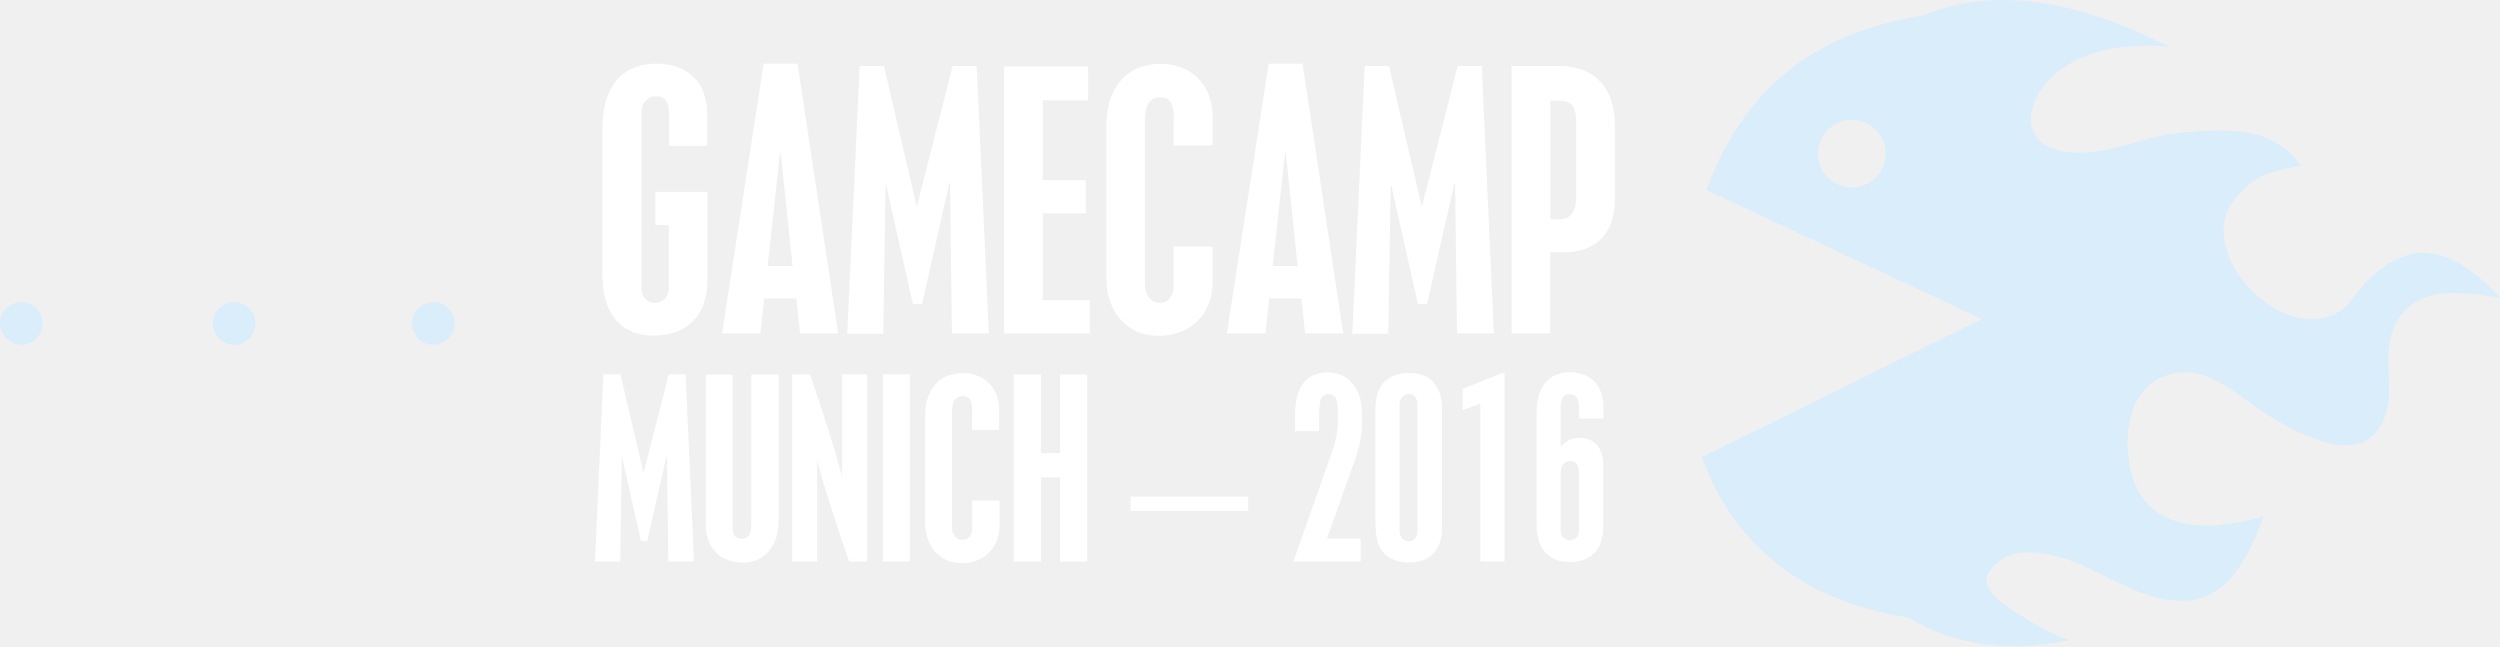
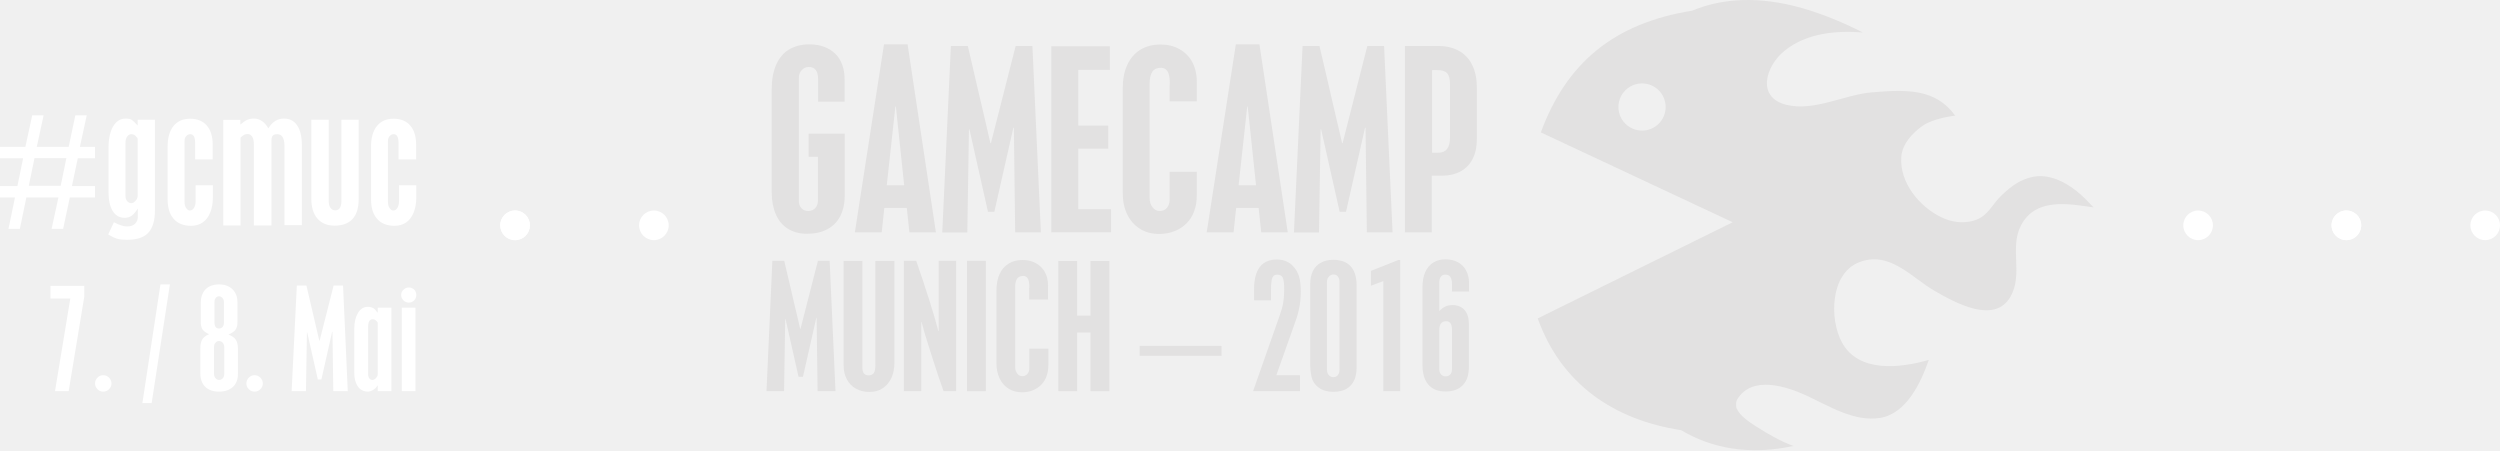
- <svg xmlns="http://www.w3.org/2000/svg" version="1.1" id="Ebene_1" x="0px" y="0px" width="449.497px" height="116.188px" viewBox="0 0 449.497 116.188" enable-background="new 0 0 449.497 116.188" xml:space="preserve">
+ <svg xmlns="http://www.w3.org/2000/svg" version="1.1" id="Ebene_1" x="0px" y="0px" width="645.219px" height="116.188px" viewBox="0 0 645.219 116.188" enable-background="new 0 0 645.219 116.188" xml:space="preserve">
  <g>
    <g>
-       <g>
-         <path fill="#FFFFFF" d="M127.18,26.231h-6.889v-5.838c0-2.058-0.797-3.108-2.393-3.108c-0.715,0-1.303,0.252-1.807,0.798     c-0.504,0.504-0.756,1.176-0.756,1.974v31.836c0,0.756,0.209,1.344,0.672,1.848c0.461,0.504,1.008,0.714,1.723,0.714     c0.756,0,1.344-0.252,1.805-0.714c0.463-0.504,0.715-1.134,0.715-1.89V40.47h-2.395v-5.964h9.324v15.792     c0,2.1-0.377,3.906-1.133,5.418c-0.758,1.512-1.891,2.646-3.361,3.444c-1.469,0.797-3.234,1.176-5.291,1.176     c-1.85,0-3.445-0.42-4.83-1.26c-1.387-0.84-2.438-2.1-3.15-3.696c-0.715-1.638-1.092-3.528-1.092-5.754V22.998     c0-2.436,0.377-4.494,1.133-6.258c0.756-1.722,1.848-3.066,3.318-3.948c1.471-0.882,3.234-1.344,5.25-1.344     c1.428,0,2.73,0.21,3.822,0.63c1.135,0.42,2.059,1.008,2.855,1.764c0.799,0.756,1.387,1.722,1.807,2.814     c0.42,1.134,0.631,2.394,0.631,3.864v5.712H127.18z" />
-         <path fill="#FFFFFF" d="M137.303,11.447h6.09l7.309,48.511h-6.848l-0.672-6.3h-5.795l-0.672,6.3h-6.889L137.303,11.447z      M140.242,27.492l-2.227,20.329h4.494l-2.143-20.329H140.242z" />
-         <path fill="#FFFFFF" d="M154.564,11.867h4.367l5.84,25.075h0.125l6.385-25.075h4.326l2.184,48.091h-6.637l-0.336-27.006h-0.125     l-4.914,21.714h-1.639l-4.787-21.294h-0.127l-0.42,26.629h-6.469L154.564,11.867z" />
-         <path fill="#FFFFFF" d="M180.521,11.951h15.119v6.09h-8.146v14.364h7.727v5.964h-7.727v15.624h8.441v5.964h-15.414V11.951z" />
-         <path fill="#FFFFFF" d="M218.027,26.147h-7.014v-3.612V22.41v-0.294c0.043-0.21,0.043-0.462,0.043-0.84     c0-2.52-0.756-3.78-2.27-3.78c-1.008,0-1.764,0.336-2.225,1.008c-0.463,0.672-0.715,1.722-0.715,3.192v29.359     c0,0.966,0.252,1.806,0.756,2.436c0.504,0.672,1.135,0.966,1.891,0.966s1.344-0.252,1.807-0.798     c0.461-0.546,0.713-1.218,0.713-2.058v-7.266h7.014v6.09c0,1.47-0.209,2.856-0.672,4.074c-0.42,1.218-1.092,2.268-1.973,3.15     c-0.883,0.882-1.891,1.553-3.109,2.017c-1.217,0.461-2.52,0.713-3.947,0.713c-1.848,0-3.527-0.42-4.914-1.301     c-1.428-0.882-2.52-2.1-3.318-3.696s-1.176-3.486-1.176-5.628V22.83c0-2.352,0.377-4.41,1.176-6.09     c0.756-1.68,1.891-2.982,3.359-3.906c1.471-0.882,3.193-1.344,5.209-1.344c1.848,0,3.443,0.378,4.871,1.176     c1.43,0.798,2.521,1.89,3.318,3.318c0.756,1.428,1.176,3.108,1.176,5.04V26.147z" />
-         <path fill="#FFFFFF" d="M228.108,11.447h6.092l7.307,48.511h-6.846l-0.672-6.3h-5.797l-0.672,6.3h-6.93L228.108,11.447z      M231.049,27.492l-2.227,20.329h4.494l-2.143-20.329H231.049z" />
-         <path fill="#FFFFFF" d="M245.372,11.867h4.367l5.838,25.075h0.127l6.385-25.075h4.326l2.184,48.091h-6.637l-0.336-27.006h-0.127     l-4.914,21.714h-1.637l-4.789-21.294h-0.125l-0.42,26.629h-6.469L245.372,11.867z" />
-         <path fill="#FFFFFF" d="M271.833,11.867h8.484c2.1,0,3.904,0.42,5.418,1.26c1.512,0.84,2.645,2.058,3.443,3.696     c0.799,1.638,1.176,3.57,1.176,5.796v13.272c0,1.932-0.336,3.612-1.049,5.041c-0.715,1.428-1.723,2.52-3.109,3.276     c-1.385,0.756-2.982,1.134-4.787,1.134h-2.689v14.616h-6.93V11.867H271.833z M278.762,18.083V39.42h1.555     c2.057,0,3.064-1.302,3.064-3.864v-13.86c0-1.344-0.252-2.268-0.756-2.814s-1.385-0.798-2.604-0.798H278.762L278.762,18.083z" />
-       </g>
-       <g>
-         <path fill="#FFFFFF" d="M108.49,67.31h3.064l4.117,17.557h0.084l4.494-17.557h3.023l1.512,33.643h-4.619l-0.252-18.9h-0.084     l-3.445,15.203h-1.133l-3.361-14.91h-0.084l-0.293,18.607h-4.537L108.49,67.31z" />
-         <path fill="#FFFFFF" d="M126.887,67.351h4.83v27.469c0,1.387,0.545,2.059,1.596,2.059c0.629,0,1.049-0.211,1.344-0.588     c0.293-0.379,0.42-1.092,0.42-2.016V67.351h4.914V93.56c0,1.512-0.252,2.855-0.799,4.031c-0.545,1.135-1.301,2.018-2.268,2.646     c-0.965,0.631-2.1,0.924-3.359,0.924c-1.344,0-2.479-0.293-3.486-0.84c-1.008-0.545-1.764-1.344-2.352-2.393     c-0.547-1.051-0.84-2.227-0.84-3.57V67.351z" />
-         <path fill="#FFFFFF" d="M142.469,67.31h3.15c1.301,3.779,2.309,6.803,3.023,9.072c0.377,1.133,0.713,2.184,1.008,3.234     c0.336,1.008,0.631,2.016,0.883,2.939l0.797,2.898h0.084V67.31h4.494v33.643h-3.234c-0.965-2.688-1.973-5.713-3.023-9.031     c-0.504-1.637-0.924-2.896-1.176-3.738c-0.252-0.84-0.504-1.637-0.715-2.309l-0.756-2.773h-0.084v17.852h-4.494V67.31H142.469z" />
-         <path fill="#FFFFFF" d="M158.723,67.31h4.873v33.643h-4.873V67.31z" />
-         <path fill="#FFFFFF" d="M179.682,77.306h-4.914v-2.52v-0.127v-0.211c0.041-0.125,0.041-0.336,0.041-0.588     c0-1.764-0.545-2.645-1.596-2.645c-0.715,0-1.219,0.252-1.555,0.713c-0.336,0.463-0.504,1.219-0.504,2.227v20.539     c0,0.672,0.168,1.26,0.547,1.721c0.336,0.463,0.797,0.672,1.344,0.672c0.504,0,0.924-0.209,1.26-0.588     c0.336-0.377,0.504-0.84,0.504-1.428v-5.082h4.914v4.242c0,1.051-0.168,1.975-0.461,2.855c-0.295,0.84-0.756,1.598-1.387,2.227     c-0.631,0.631-1.344,1.092-2.184,1.428s-1.764,0.504-2.773,0.504c-1.301,0-2.436-0.293-3.443-0.924     c-1.008-0.629-1.764-1.469-2.311-2.604c-0.545-1.135-0.84-2.436-0.84-3.906V74.995c0-1.639,0.252-3.066,0.799-4.242     c0.545-1.176,1.303-2.1,2.352-2.73c1.008-0.629,2.227-0.924,3.654-0.924c1.26,0,2.436,0.295,3.402,0.84     c1.008,0.547,1.764,1.344,2.311,2.311c0.545,1.008,0.797,2.184,0.797,3.527v3.529H179.682z" />
-         <path fill="#FFFFFF" d="M182.285,67.351h4.873v14.113h3.443V67.351h4.871v33.602h-4.871V85.831h-3.443v15.121h-4.873V67.351z" />
-         <path fill="#FFFFFF" d="M203.285,89.276h21.127v2.561h-21.127V89.276z" />
-         <path fill="#FFFFFF" d="M238.567,96.835h6.09v4.117h-12.096l6.805-19.363c0.461-1.26,0.797-2.395,0.965-3.443     c0.168-1.008,0.252-2.227,0.252-3.611c0-1.43-0.125-2.354-0.377-2.898c-0.252-0.504-0.715-0.756-1.428-0.756     c-0.631,0-1.051,0.293-1.262,0.84c-0.209,0.545-0.336,1.596-0.336,3.15v2.645h-4.326v-2.855c0-2.563,0.506-4.451,1.471-5.754     c1.008-1.303,2.479-1.932,4.453-1.932c0.797,0,1.553,0.125,2.268,0.42c0.713,0.293,1.303,0.672,1.807,1.217     c0.713,0.715,1.26,1.639,1.596,2.689c0.336,1.049,0.461,2.436,0.461,4.115c0,2.436-0.42,4.873-1.301,7.309L238.567,96.835z" />
-         <path fill="#FFFFFF" d="M247.303,94.61V73.399c0-1.303,0.211-2.479,0.672-3.402c0.463-0.967,1.135-1.68,2.059-2.184     s1.973-0.756,3.15-0.756c2.016,0,3.527,0.545,4.535,1.637s1.555,2.73,1.555,4.957v21.211c0,1.344-0.211,2.477-0.672,3.402     c-0.463,0.924-1.135,1.637-2.018,2.141c-0.881,0.463-1.973,0.715-3.232,0.715c-1.891,0-3.361-0.504-4.41-1.555     c-0.547-0.545-0.924-1.133-1.176-1.848C247.555,97.003,247.387,95.954,247.303,94.61z M251.629,72.728V95.45     c0,0.545,0.168,1.008,0.463,1.344c0.293,0.336,0.672,0.545,1.133,0.545c0.547,0,0.924-0.168,1.219-0.545     c0.293-0.336,0.42-0.84,0.42-1.471V72.769c0-0.545-0.127-1.008-0.42-1.385c-0.295-0.379-0.631-0.547-1.092-0.547     c-0.504,0-0.883,0.168-1.219,0.547C251.797,71.72,251.629,72.181,251.629,72.728z" />
-         <path fill="#FFFFFF" d="M262.969,69.913l7.057-2.814h0.504v33.854h-4.367V72.56l-3.193,1.176V69.913z" />
-         <path fill="#FFFFFF" d="M288.254,75.247h-4.369v-1.975c0-1.596-0.545-2.393-1.68-2.393c-1.049,0-1.596,0.713-1.596,2.1v7.309     c0.588-0.588,1.135-1.008,1.639-1.219s1.092-0.336,1.721-0.336c1.346,0,2.395,0.42,3.15,1.26s1.135,2.059,1.135,3.611v11.047     c0,2.059-0.504,3.654-1.555,4.746c-1.049,1.092-2.52,1.639-4.494,1.639c-1.932,0-3.402-0.588-4.41-1.764     s-1.512-2.857-1.512-4.998v-20.33c0-1.428,0.252-2.688,0.715-3.736c0.461-1.051,1.133-1.85,2.057-2.438     c0.883-0.545,1.934-0.84,3.15-0.84c1.219,0,2.311,0.252,3.234,0.756s1.639,1.219,2.1,2.143c0.504,0.924,0.756,2.016,0.756,3.275     v2.143H288.254z M280.61,85.202v9.953c0,0.631,0.127,1.092,0.42,1.428c0.295,0.336,0.672,0.547,1.219,0.547     c0.504,0,0.924-0.168,1.217-0.504c0.295-0.336,0.42-0.799,0.42-1.387V84.991c0-0.672-0.125-1.176-0.377-1.555     c-0.252-0.336-0.631-0.545-1.176-0.545C281.198,82.933,280.61,83.688,280.61,85.202z" />
-       </g>
+       <path fill="#E2E1E1" d="M218.025,26.231h-6.887v-5.838c0-2.058-0.799-3.108-2.395-3.108c-0.715,0-1.303,0.252-1.807,0.798    c-0.504,0.504-0.756,1.176-0.756,1.974v31.836c0,0.756,0.211,1.344,0.672,1.848c0.463,0.504,1.008,0.714,1.723,0.714    c0.756,0,1.344-0.252,1.807-0.714c0.461-0.504,0.713-1.134,0.713-1.89V40.47h-2.393v-5.964h9.324v15.792    c0,2.1-0.379,3.906-1.135,5.418s-1.891,2.646-3.359,3.444c-1.471,0.797-3.234,1.176-5.293,1.176c-1.848,0-3.443-0.42-4.83-1.26    s-2.436-2.1-3.15-3.696c-0.713-1.638-1.092-3.528-1.092-5.754V22.998c0-2.436,0.379-4.494,1.135-6.258    c0.756-1.722,1.848-3.066,3.316-3.948c1.471-0.882,3.234-1.344,5.25-1.344c1.43,0,2.73,0.21,3.822,0.63    c1.135,0.42,2.059,1.008,2.857,1.764c0.797,0.756,1.385,1.722,1.805,2.814c0.42,1.134,0.631,2.394,0.631,3.864v5.712H218.025z" />
+       <path fill="#E2E1E1" d="M228.148,11.447h6.09l7.309,48.511h-6.846l-0.672-6.3h-5.797l-0.672,6.3h-6.93L228.148,11.447z     M231.088,27.492l-2.225,20.329h4.494l-2.143-20.329H231.088z" />
+       <path fill="#E2E1E1" d="M245.41,11.867h4.369l5.838,25.075h0.127l6.383-25.075h4.326l2.184,48.091h-6.635l-0.336-27.006h-0.127    l-4.914,21.714h-1.639l-4.787-21.294h-0.127l-0.42,26.629h-6.467L245.41,11.867z" />
+       <path fill="#E2E1E1" d="M271.326,11.951h15.119v6.09h-8.148v14.364h7.729v5.964h-7.729v15.624h8.443v5.964h-15.414V11.951    L271.326,11.951z" />
+       <path fill="#E2E1E1" d="M308.875,26.147h-7.014v-3.612V22.41v-0.294c0.041-0.21,0.041-0.462,0.041-0.84    c0-2.52-0.756-3.78-2.268-3.78c-1.008,0-1.764,0.336-2.227,1.008c-0.461,0.672-0.713,1.722-0.713,3.192v29.359    c0,0.966,0.252,1.806,0.756,2.436c0.504,0.672,1.133,0.966,1.889,0.966s1.344-0.252,1.807-0.798s0.715-1.218,0.715-2.058v-7.266    h7.014v6.09c0,1.47-0.211,2.856-0.672,4.074c-0.42,1.218-1.092,2.268-1.975,3.15c-0.883,0.882-1.891,1.553-3.107,2.017    c-1.219,0.461-2.521,0.713-3.949,0.713c-1.848,0-3.527-0.42-4.914-1.301c-1.428-0.882-2.52-2.1-3.318-3.696    c-0.797-1.596-1.176-3.486-1.176-5.628V22.83c0-2.352,0.379-4.41,1.176-6.09c0.758-1.68,1.891-2.982,3.361-3.906    c1.469-0.882,3.191-1.344,5.207-1.344c1.85,0,3.445,0.378,4.873,1.176c1.428,0.798,2.52,1.89,3.318,3.318    c0.756,1.428,1.176,3.108,1.176,5.04V26.147L308.875,26.147z" />
+       <path fill="#E2E1E1" d="M318.955,11.447h6.09l7.309,48.511h-6.846l-0.674-6.3h-5.795l-0.672,6.3h-6.93L318.955,11.447z     M321.895,27.492l-2.227,20.329h4.495l-2.141-20.329H321.895z" />
+       <path fill="#E2E1E1" d="M336.176,11.867h4.367l5.838,25.075h0.127l6.383-25.075h4.326l2.186,48.091h-6.637l-0.336-27.006h-0.127    l-4.914,21.714h-1.637l-4.789-21.294h-0.125l-0.42,26.629h-6.469L336.176,11.867z" />
+       <path fill="#E2E1E1" d="M362.637,11.867h8.482c2.102,0,3.906,0.42,5.42,1.26c1.512,0.84,2.645,2.058,3.443,3.696    c0.797,1.638,1.176,3.57,1.176,5.796v13.272c0,1.932-0.336,3.612-1.051,5.041c-0.713,1.428-1.721,2.52-3.107,3.276    s-2.982,1.134-4.787,1.134h-2.689v14.616h-6.93V11.867H362.637z M369.608,18.083V39.42h1.555c2.059,0,3.066-1.302,3.066-3.864    v-13.86c0-1.344-0.252-2.268-0.756-2.814s-1.387-0.798-2.605-0.798H369.608L369.608,18.083z" />
    </g>
-     <path fill="#DAEDFA" d="M444.959,49.206c-3.066-2.394-6.93-4.284-10.92-3.612c-3.443,0.672-5.754,2.394-8.232,4.746   c-2.52,2.394-3.57,5.544-7.225,6.594c-2.813,0.84-5.922,0.378-8.525-0.924c-5.629-2.772-10.668-8.946-10.207-15.499   c0.252-3.402,2.814-6.09,5.461-8.022c1.555-1.092,4.535-2.142,8.441-2.646c-5.039-7.014-12.6-6.762-21.504-6.006   c-7.057,0.588-14.826,4.956-21.967,3.234c-7.938-1.89-5.418-10.039-0.588-13.944c5.629-4.578,13.23-5.292,20.244-4.746   c-5.039-2.562-10.289-4.746-15.707-6.3c-11.131-3.15-20.582-2.562-28.352,0.672c-20.16,3.234-32.424,13.44-39.061,31.417   l49.52,23.185L306.02,82.177c6.049,16.885,19.572,26.168,37.045,28.855c7.855,4.703,17.516,6.51,28.939,4.074   c-3.275-1.219-6.426-3.023-9.408-4.914c-2.1-1.344-4.41-2.898-5.166-4.662c0,0-0.211-0.084-0.211-1.051   c0-0.965,0.211-1.26,0.211-1.26c3.779-6.51,12.852-3.486,18.018-1.092c5.797,2.688,12.35,6.846,19.027,5.713   c6.721-1.135,10.457-9.115,12.475-14.953c-7.352,2.1-18.188,3.443-22.471-4.621c-3.193-6.006-2.941-17.471,4.283-20.496   c7.98-3.318,13.818,3.949,19.699,7.309c5.123,2.939,15.539,8.863,19.656,1.344c3.191-5.879-0.379-12.475,2.646-18.271   c3.779-7.224,12.348-5.544,18.732-4.62C448.069,52.062,446.639,50.508,444.959,49.206z M332.944,33.708   c-3.361,0-6.09-2.73-6.09-6.09c0-3.36,2.729-6.09,6.09-6.09c3.359,0,6.09,2.73,6.09,6.09   C339.034,30.978,336.303,33.708,332.944,33.708z" />
-     <circle fill="#DAEDFA" cx="77.912" cy="58.153" r="3.823" />
-     <circle fill="#DAEDFA" cx="42.086" cy="58.153" r="3.823" />
-     <circle fill="#DAEDFA" cx="42.086" cy="58.153" r="3.823" />
-     <circle fill="#DAEDFA" cx="3.822" cy="58.153" r="3.823" />
+     <g>
+       <path fill="#E2E1E1" d="M199.336,67.31h3.066l4.115,17.557h0.084l4.494-17.557h3.025l1.512,33.643h-4.621l-0.252-18.9h-0.084    l-3.443,15.203h-1.135l-3.359-14.91h-0.084l-0.295,18.607h-4.535L199.336,67.31z" />
+       <path fill="#E2E1E1" d="M217.732,67.351h4.83v27.469c0,1.387,0.547,2.059,1.596,2.059c0.631,0,1.051-0.211,1.344-0.588    c0.295-0.379,0.42-1.092,0.42-2.016V67.351h4.914V93.56c0,1.512-0.252,2.855-0.797,4.031c-0.547,1.135-1.303,2.018-2.268,2.646    c-0.967,0.631-2.102,0.924-3.361,0.924c-1.344,0-2.479-0.293-3.486-0.84c-1.008-0.545-1.764-1.344-2.352-2.393    c-0.547-1.051-0.84-2.227-0.84-3.57V67.351z" />
+       <path fill="#E2E1E1" d="M233.314,67.31h3.15c1.303,3.779,2.311,6.803,3.023,9.072c0.379,1.133,0.715,2.184,1.008,3.234    c0.336,1.008,0.631,2.016,0.883,2.939l0.799,2.898h0.084V67.31h4.494v33.643h-3.234c-0.967-2.688-1.975-5.713-3.025-9.031    c-0.504-1.637-0.924-2.896-1.176-3.738c-0.252-0.84-0.504-1.637-0.713-2.309l-0.756-2.773h-0.084v17.852h-4.494V67.31H233.314z" />
+       <path fill="#E2E1E1" d="M249.568,67.31h4.873v33.643h-4.873V67.31z" />
+       <path fill="#E2E1E1" d="M270.527,77.306h-4.914v-2.52v-0.127v-0.211c0.043-0.125,0.043-0.336,0.043-0.588    c0-1.764-0.547-2.645-1.598-2.645c-0.713,0-1.217,0.252-1.553,0.713c-0.336,0.463-0.504,1.219-0.504,2.227v20.539    c0,0.672,0.168,1.26,0.545,1.721c0.336,0.463,0.799,0.672,1.344,0.672c0.506,0,0.926-0.209,1.262-0.588    c0.336-0.377,0.504-0.84,0.504-1.428v-5.082h4.914v4.242c0,1.051-0.168,1.975-0.463,2.855c-0.293,0.84-0.756,1.598-1.387,2.227    c-0.629,0.631-1.344,1.092-2.184,1.428s-1.764,0.504-2.771,0.504c-1.303,0-2.436-0.293-3.443-0.924    c-1.01-0.629-1.766-1.469-2.311-2.604c-0.547-1.135-0.84-2.436-0.84-3.906V74.995c0-1.639,0.252-3.066,0.797-4.242    c0.547-1.176,1.303-2.1,2.354-2.73c1.008-0.629,2.225-0.924,3.652-0.924c1.262,0,2.438,0.295,3.402,0.84    c1.008,0.547,1.764,1.344,2.311,2.311c0.547,1.008,0.799,2.184,0.799,3.527v3.529H270.527z" />
+       <path fill="#E2E1E1" d="M273.131,67.351h4.873v14.113h3.443V67.351h4.873v33.602h-4.873V85.831h-3.443v15.121h-4.873V67.351z" />
+       <path fill="#E2E1E1" d="M294.133,89.276h21.125v2.561h-21.125V89.276z" />
+       <path fill="#E2E1E1" d="M329.413,96.835h6.092v4.117h-12.098l6.805-19.363c0.463-1.26,0.799-2.395,0.967-3.443    c0.168-1.008,0.252-2.227,0.252-3.611c0-1.43-0.127-2.354-0.379-2.898c-0.252-0.504-0.713-0.756-1.428-0.756    c-0.631,0-1.051,0.293-1.26,0.84c-0.211,0.545-0.336,1.596-0.336,3.15v2.645h-4.369v-2.855c0-2.563,0.504-4.451,1.471-5.754    c1.008-1.303,2.479-1.932,4.453-1.932c0.797,0,1.553,0.125,2.268,0.42c0.713,0.293,1.301,0.672,1.805,1.217    c0.715,0.715,1.262,1.639,1.598,2.689c0.336,1.049,0.461,2.436,0.461,4.115c0,2.436-0.42,4.873-1.301,7.309L329.413,96.835z" />
+       <path fill="#E2E1E1" d="M338.149,94.61V73.399c0-1.303,0.211-2.479,0.674-3.402c0.461-0.967,1.133-1.68,2.057-2.184    s1.975-0.756,3.15-0.756c2.016,0,3.527,0.545,4.537,1.637c1.008,1.092,1.553,2.73,1.553,4.957v21.211    c0,1.344-0.209,2.477-0.672,3.402c-0.461,0.924-1.135,1.637-2.016,2.141c-0.883,0.463-1.975,0.715-3.234,0.715    c-1.891,0-3.359-0.504-4.41-1.555c-0.547-0.545-0.924-1.133-1.176-1.848C338.401,97.003,338.233,95.954,338.149,94.61z     M342.475,72.728V95.45c0,0.545,0.168,1.008,0.463,1.344c0.293,0.336,0.672,0.545,1.135,0.545c0.545,0,0.924-0.168,1.217-0.545    c0.295-0.336,0.42-0.84,0.42-1.471V72.769c0-0.545-0.125-1.008-0.42-1.385c-0.293-0.379-0.629-0.547-1.092-0.547    c-0.504,0-0.883,0.168-1.219,0.547C342.643,71.72,342.475,72.181,342.475,72.728z" />
+       <path fill="#E2E1E1" d="M353.817,69.913l7.055-2.814h0.504v33.854h-4.367V72.56l-3.191,1.176V69.913z" />
+       <path fill="#E2E1E1" d="M379.1,75.247h-4.367v-1.975c0-1.596-0.547-2.393-1.68-2.393c-1.051,0-1.598,0.713-1.598,2.1v7.309    c0.59-0.588,1.135-1.008,1.639-1.219s1.092-0.336,1.723-0.336c1.344,0,2.395,0.42,3.15,1.26s1.133,2.059,1.133,3.611v11.047    c0,2.059-0.504,3.654-1.553,4.746c-1.051,1.092-2.521,1.639-4.494,1.639c-1.934,0-3.402-0.588-4.41-1.764    s-1.512-2.857-1.512-4.998v-20.33c0-1.428,0.252-2.688,0.713-3.736c0.463-1.051,1.135-1.85,2.059-2.438    c0.881-0.545,1.932-0.84,3.15-0.84c1.217,0,2.309,0.252,3.232,0.756c0.926,0.504,1.639,1.219,2.102,2.143    c0.504,0.924,0.756,2.016,0.756,3.275v2.143H379.1z M371.456,85.202v9.953c0,0.631,0.127,1.092,0.422,1.428    c0.293,0.336,0.672,0.547,1.217,0.547c0.504,0,0.924-0.168,1.219-0.504c0.293-0.336,0.42-0.799,0.42-1.387V84.991    c0-0.672-0.127-1.176-0.379-1.555c-0.252-0.336-0.629-0.545-1.176-0.545C372.045,82.933,371.456,83.688,371.456,85.202z" />
+     </g>
+   </g>
+   <path fill="#E2E1E1" d="M535.807,49.206c-3.066-2.394-6.932-4.284-10.92-3.612c-3.445,0.672-5.756,2.394-8.232,4.746  c-2.563,2.394-3.57,5.544-7.225,6.594c-2.814,0.84-5.922,0.378-8.527-0.924c-5.627-2.772-10.668-8.946-10.205-15.499  c0.252-3.402,2.814-6.09,5.459-8.022c1.555-1.092,4.537-2.142,8.443-2.646c-5.041-7.014-12.602-6.762-21.504-6.006  c-7.057,0.588-14.828,4.956-21.967,3.234c-7.939-1.89-5.418-10.039-0.588-13.944c5.627-4.578,13.23-5.292,20.244-4.746  c-5.041-2.562-10.291-4.746-15.709-6.3c-11.131-3.15-20.58-2.562-28.35,0.672c-20.162,3.234-32.426,13.44-39.063,31.417  l49.52,23.185l-50.316,24.822c6.047,16.885,19.572,26.168,37.045,28.855c7.854,4.703,17.514,6.51,28.938,4.074  c-3.275-1.219-6.426-3.023-9.408-4.914c-2.1-1.344-4.41-2.898-5.166-4.662c0,0-0.209-0.084-0.209-1.051  c0-0.965,0.209-1.26,0.209-1.26c3.781-6.51,12.854-3.486,18.02-1.092c5.795,2.688,12.348,6.846,19.025,5.713  c6.721-1.135,10.459-9.115,12.475-14.953c-7.35,2.1-18.186,3.443-22.471-4.621c-3.191-6.006-2.939-17.471,4.285-20.496  c7.979-3.318,13.818,3.949,19.697,7.309c5.125,2.939,15.541,8.863,19.656,1.344c3.193-5.879-0.377-12.475,2.646-18.271  c3.779-7.224,12.348-5.544,18.732-4.62C538.915,52.062,537.487,50.508,535.807,49.206z M423.79,33.708c-3.359,0-6.09-2.73-6.09-6.09  c0-3.36,2.73-6.09,6.09-6.09s6.09,2.73,6.09,6.09C429.879,30.978,427.149,33.708,423.79,33.708z" />
+   <circle fill="#FFFFFF" cx="168.76" cy="58.153" r="3.823" />
+   <circle fill="#FFFFFF" cx="132.932" cy="58.153" r="3.823" />
+   <circle fill="#FFFFFF" cx="132.932" cy="58.153" r="3.823" />
+   <circle fill="#FFFFFF" cx="641.397" cy="58.153" r="3.823" />
+   <circle fill="#FFFFFF" cx="605.571" cy="58.153" r="3.823" />
+   <circle fill="#FFFFFF" cx="605.571" cy="58.153" r="3.823" />
+   <circle fill="#FFFFFF" cx="567.307" cy="58.153" r="3.823" />
+   <g>
+     <path fill="#FFFFFF" d="M0,37.908h6.551l1.764-8.148h2.941l-1.764,8.148h8.23l1.723-8.148h2.941l-1.766,8.148h3.906v2.94h-4.451   l-1.512,7.182h5.963v2.94h-6.51l-1.723,8.106h-2.982l1.766-8.106H6.803l-1.68,8.106H2.184l1.68-8.106H0v-2.94h4.494l1.469-7.182H0   V37.908z M8.904,40.806l-1.471,7.14h8.232l1.469-7.14H8.904z" />
+     <path fill="#FFFFFF" d="M35.531,32.406v-1.512h4.453V54.33c0,2.646-0.588,4.536-1.723,5.755c-1.133,1.219-2.982,1.807-5.459,1.807   c-1.01,0-1.807-0.084-2.479-0.252c-0.631-0.168-1.428-0.547-2.395-1.135l1.471-3.15c1.344,0.714,2.477,1.092,3.359,1.092   s1.555-0.21,2.059-0.672s0.756-1.05,0.756-1.806V53.91H35.49c-0.463,0.798-1.008,1.386-1.512,1.764   c-0.547,0.378-1.135,0.546-1.807,0.546c-0.883,0-1.639-0.252-2.268-0.798c-0.631-0.504-1.092-1.302-1.428-2.31   c-0.336-1.008-0.463-2.226-0.463-3.696v-11.34c0-1.512,0.168-2.856,0.547-3.99c0.336-1.134,0.881-1.974,1.553-2.604   c0.672-0.63,1.471-0.882,2.395-0.882c0.631,0,1.135,0.126,1.512,0.336C34.355,31.188,34.902,31.692,35.531,32.406z M32.383,36.942   v13.524c0,0.588,0.125,1.092,0.42,1.428c0.293,0.336,0.629,0.546,1.092,0.546c0.336,0,0.672-0.168,0.965-0.504   c0.463-0.42,0.672-0.882,0.672-1.428V35.892c0-0.21-0.125-0.42-0.377-0.63c-0.336-0.42-0.756-0.63-1.26-0.63   c-0.463,0-0.799,0.21-1.092,0.63C32.508,35.682,32.383,36.228,32.383,36.942z" />
+     <path fill="#FFFFFF" d="M54.852,41.142h-4.494v-4.284c0-1.47-0.42-2.226-1.26-2.226c-0.42,0-0.756,0.168-1.049,0.504   c-0.295,0.336-0.42,0.756-0.42,1.26v15.75c0,0.63,0.125,1.134,0.42,1.554c0.293,0.42,0.588,0.63,0.965,0.63   c0.42,0,0.756-0.21,1.051-0.672c0.252-0.42,0.42-1.008,0.42-1.722V47.82h4.453v3.108c0,1.47-0.211,2.772-0.674,3.906   c-0.461,1.134-1.092,1.974-1.932,2.562s-1.848,0.882-3.023,0.882c-1.932,0-3.443-0.588-4.494-1.806   c-1.051-1.176-1.555-2.898-1.555-5.04V37.824c0-2.268,0.504-4.032,1.512-5.292c1.01-1.26,2.438-1.89,4.285-1.89   s3.318,0.588,4.326,1.764s1.512,2.814,1.512,4.956v3.78H54.852z" />
+     <path fill="#FFFFFF" d="M62.035,30.894v1.26c0.672-0.588,1.26-1.008,1.764-1.218c0.461-0.21,1.051-0.336,1.723-0.336   c1.512,0,2.771,0.84,3.738,2.52c1.008-1.68,2.352-2.52,4.031-2.52c1.471,0,2.604,0.588,3.402,1.764   c0.797,1.176,1.217,2.898,1.217,5.082V58.11h-4.494V37.698c0-2.058-0.629-3.066-1.848-3.066c-0.545,0-0.965,0.126-1.176,0.378   c-0.209,0.252-0.336,0.672-0.336,1.302v0.084v0.126v21.672h-4.535V37.278c0-0.882-0.127-1.512-0.42-1.974   c-0.295-0.462-0.674-0.714-1.178-0.714c-0.336,0-0.672,0.084-0.924,0.21s-0.545,0.378-0.924,0.714v22.681h-4.451V30.936h4.41   V30.894z" />
+     <path fill="#FFFFFF" d="M80.348,30.894h4.494v21.042c0,0.756,0.168,1.302,0.461,1.722c0.295,0.42,0.715,0.63,1.219,0.63   c1.049,0,1.596-0.84,1.596-2.478V30.894h4.453v20.455c0,4.578-2.102,6.888-6.26,6.888c-1.889,0-3.359-0.63-4.41-1.848   c-1.049-1.218-1.553-2.94-1.553-5.166V30.894z" />
+     <path fill="#FFFFFF" d="M107.354,41.142h-4.494v-4.284c0-1.47-0.42-2.226-1.26-2.226c-0.42,0-0.756,0.168-1.051,0.504   c-0.293,0.336-0.42,0.756-0.42,1.26v15.75c0,0.63,0.127,1.134,0.42,1.554c0.295,0.42,0.588,0.63,0.967,0.63   c0.42,0,0.756-0.21,1.051-0.672c0.252-0.42,0.42-1.008,0.42-1.722V47.82h4.451v3.108c0,1.47-0.209,2.772-0.672,3.906   c-0.463,1.134-1.092,1.974-1.932,2.562s-1.848,0.882-3.023,0.882c-1.934,0-3.445-0.588-4.494-1.806   c-1.051-1.176-1.555-2.898-1.555-5.04V37.824c0-2.268,0.504-4.032,1.512-5.292s2.436-1.89,4.285-1.89   c1.848,0,3.316,0.588,4.324,1.764c1.01,1.176,1.514,2.814,1.514,4.956v3.78H107.354z" />
+   </g>
+   <g>
+     <path fill="#FFFFFF" d="M13.02,73.776h8.736v2.773l-4.033,24.402h-3.527l3.947-23.898H13.02V73.776z" />
+     <path fill="#FFFFFF" d="M26.627,96.835c0.588,0,1.094,0.211,1.514,0.631s0.629,0.924,0.629,1.512s-0.209,1.051-0.629,1.471   s-0.924,0.629-1.514,0.629c-0.588,0-1.049-0.209-1.469-0.629s-0.631-0.883-0.631-1.471s0.211-1.092,0.631-1.512   C25.535,97.046,26.039,96.835,26.627,96.835z" />
+     <path fill="#FFFFFF" d="M41.412,73.399h2.436l-4.703,30.619H36.75L41.412,73.399z" />
+     <path fill="#FFFFFF" d="M61.279,77.935v5.334c0,0.799-0.168,1.387-0.547,1.891c-0.377,0.463-0.967,0.84-1.764,1.176   c0.924,0.379,1.555,0.799,1.891,1.344c0.336,0.504,0.545,1.262,0.545,2.227v6.594c0,1.43-0.42,2.563-1.301,3.361   c-0.883,0.797-2.059,1.217-3.57,1.217c-1.514,0-2.73-0.42-3.57-1.26s-1.26-1.973-1.26-3.486v-6.426   c0-1.008,0.168-1.764,0.504-2.311c0.336-0.545,0.924-1.008,1.764-1.344c-0.756-0.336-1.303-0.713-1.596-1.092   c-0.295-0.377-0.504-0.924-0.547-1.68v-5.545c0-0.881,0.211-1.68,0.588-2.393c0.379-0.715,0.924-1.262,1.639-1.598   c0.713-0.377,1.553-0.545,2.479-0.545c0.924,0,1.764,0.168,2.477,0.545c0.715,0.379,1.26,0.883,1.68,1.598   C61.111,76.255,61.279,77.054,61.279,77.935z M55.23,89.696v6.678c0,0.504,0.125,0.924,0.377,1.217   c0.254,0.295,0.59,0.463,0.967,0.463c0.379,0,0.715-0.168,0.967-0.463c0.252-0.293,0.336-0.713,0.336-1.217v-6.678   c0-0.504-0.127-0.924-0.379-1.219s-0.588-0.463-1.049-0.463c-0.336,0-0.631,0.168-0.883,0.506   C55.314,88.772,55.23,89.192,55.23,89.696z M55.355,77.935v5.25c0,1.051,0.379,1.598,1.135,1.598c0.42,0,0.715-0.127,0.967-0.42   c0.252-0.295,0.336-0.674,0.336-1.135v-5.293c0-0.252-0.043-0.504-0.168-0.713c-0.127-0.211-0.252-0.42-0.463-0.547   c-0.209-0.125-0.377-0.209-0.629-0.209c-0.336,0-0.631,0.125-0.84,0.42C55.439,77.179,55.355,77.515,55.355,77.935z" />
+     <path fill="#FFFFFF" d="M65.689,96.835c0.588,0,1.092,0.211,1.512,0.631s0.629,0.924,0.629,1.512s-0.209,1.051-0.629,1.471   s-0.924,0.629-1.512,0.629s-1.051-0.209-1.471-0.629s-0.631-0.883-0.631-1.471s0.211-1.092,0.631-1.512   S65.102,96.835,65.689,96.835z" />
+     <path fill="#FFFFFF" d="M76.609,73.692h2.479l3.316,14.238h0.084l3.613-14.238h2.436l1.219,27.26h-3.738l-0.211-15.33h-0.084   l-2.771,12.307h-0.924l-2.73-12.098h-0.084l-0.252,15.121h-3.695L76.609,73.692z" />
+     <path fill="#FFFFFF" d="M97.484,80.665v-1.26h3.527v21.547h-3.527v-1.428H97.4c-0.295,0.504-0.674,0.881-1.135,1.133   c-0.42,0.252-0.883,0.42-1.344,0.42c-0.672,0-1.303-0.209-1.848-0.588c-0.547-0.377-0.924-0.965-1.219-1.721   s-0.42-1.639-0.42-2.646V84.866c0-1.723,0.336-3.066,0.967-4.117c0.629-1.049,1.469-1.555,2.52-1.555   c0.588,0,1.049,0.127,1.428,0.338c0.377,0.209,0.715,0.629,1.051,1.133H97.484z M97.484,96.626V83.228   c-0.422-0.588-0.842-0.84-1.262-0.84c-0.84,0-1.217,0.672-1.217,2.059v12.053c0,0.463,0.084,0.84,0.293,1.135   c0.211,0.295,0.463,0.42,0.84,0.42c0.252,0,0.547-0.125,0.84-0.42C97.316,97.255,97.484,96.962,97.484,96.626z" />
+     <path fill="#FFFFFF" d="M105.506,78.103c-0.547,0-1.008-0.209-1.387-0.588c-0.377-0.377-0.588-0.84-0.588-1.344   c0-0.545,0.168-1.008,0.588-1.385c0.379-0.379,0.84-0.59,1.387-0.59c0.545,0,1.008,0.211,1.387,0.547   c0.377,0.379,0.545,0.84,0.545,1.387c0,0.545-0.168,1.008-0.545,1.385C106.514,77.894,106.051,78.103,105.506,78.103z    M103.699,79.405h3.529v21.547h-3.529V79.405z" />
  </g>
</svg>
